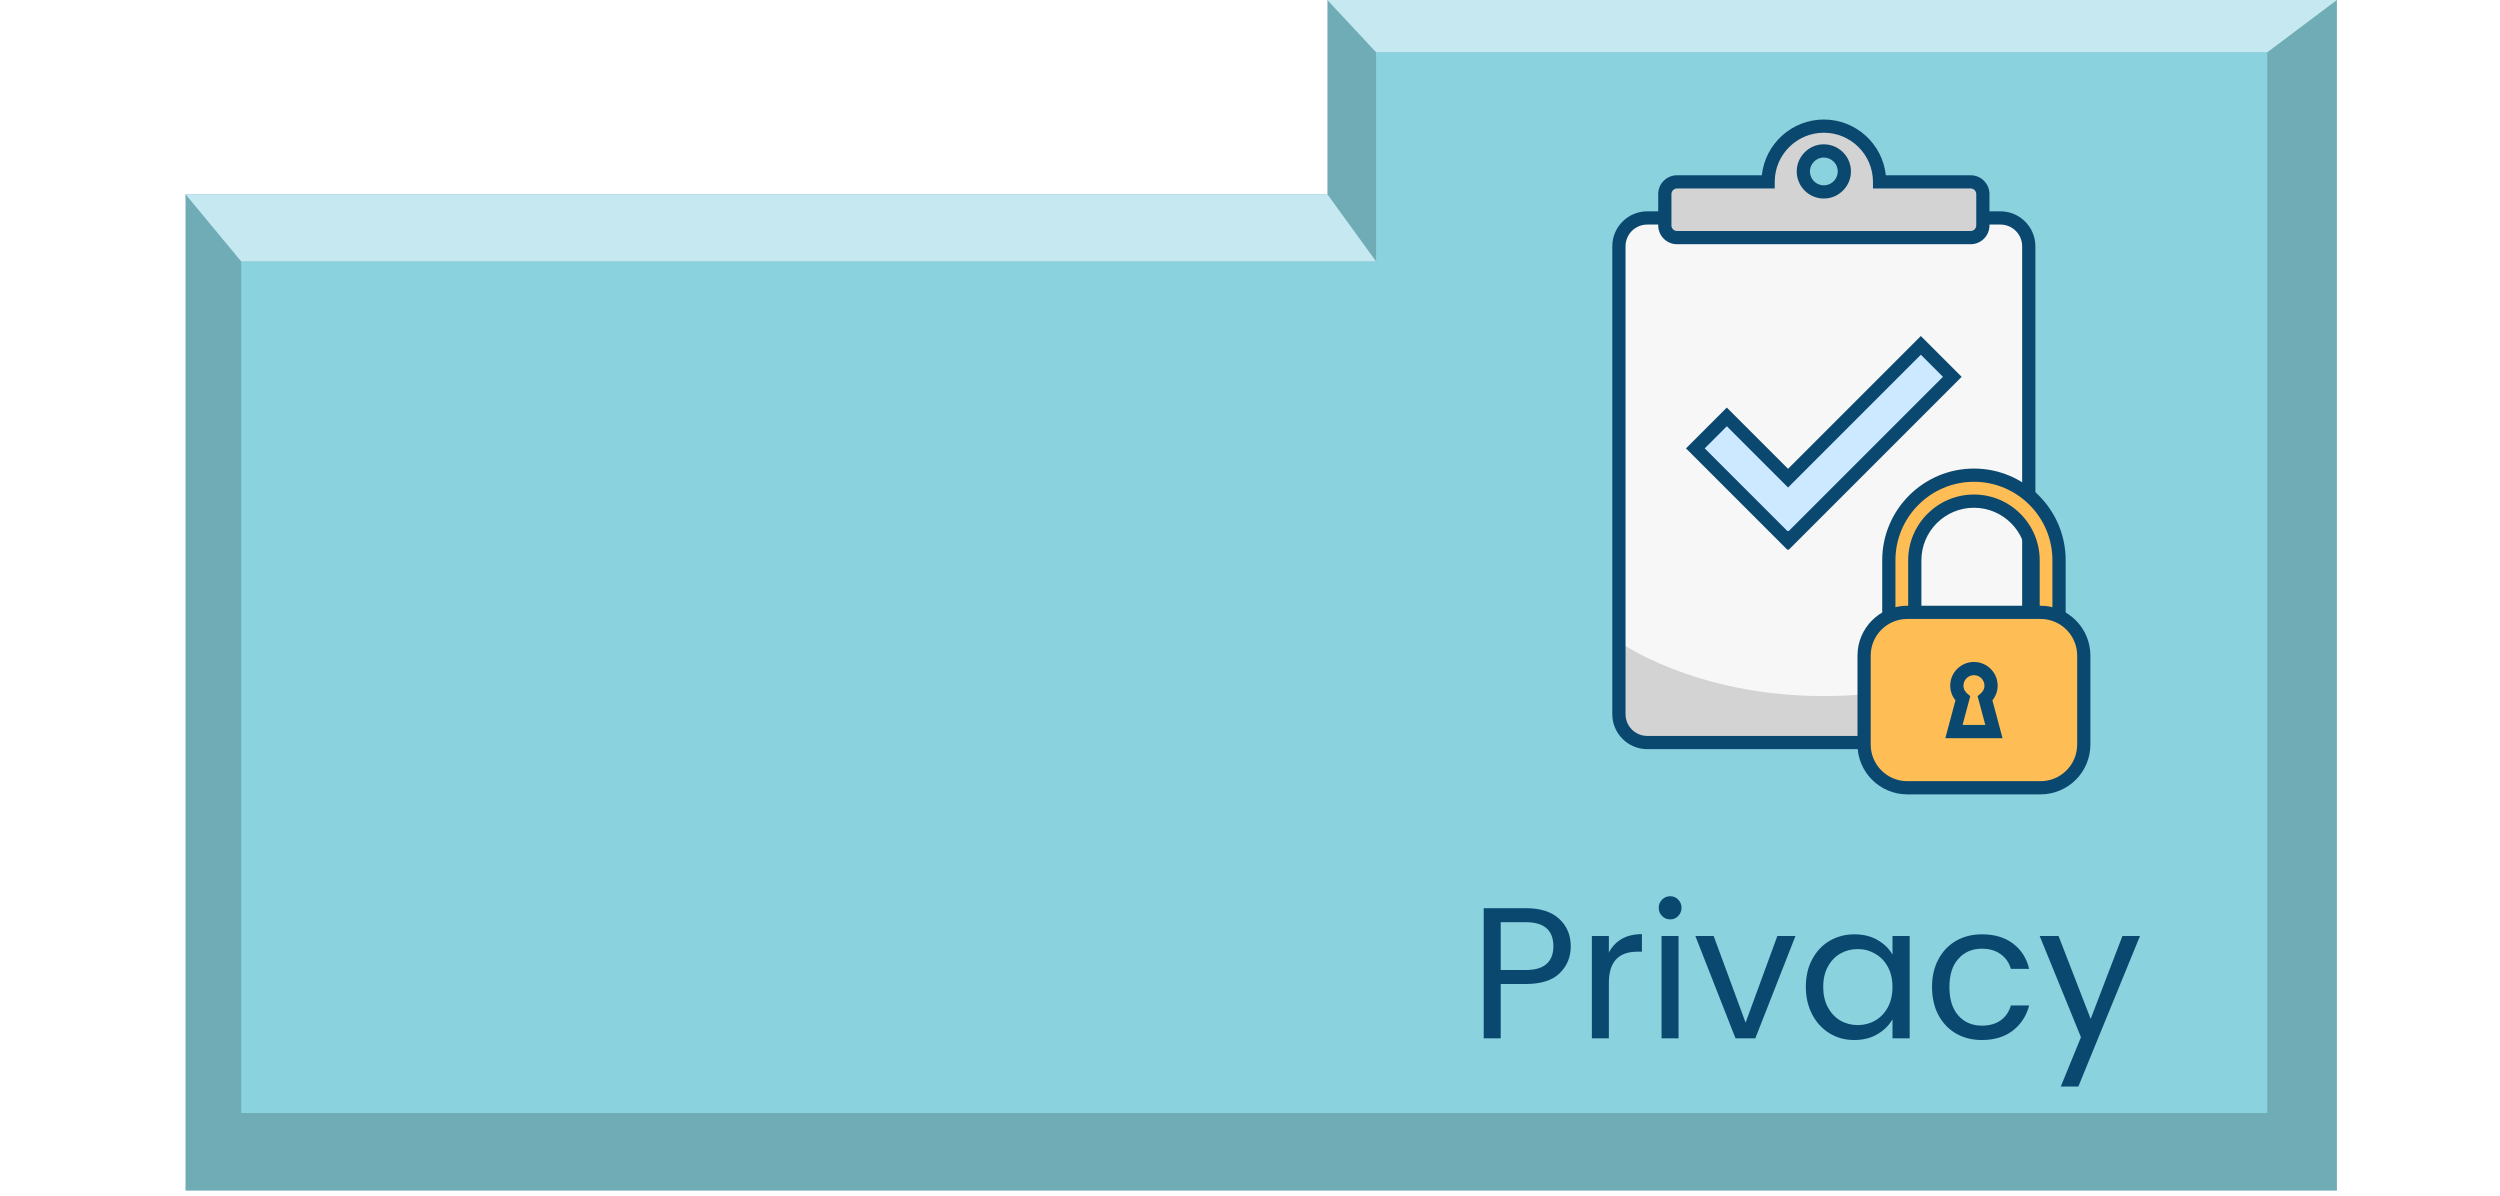
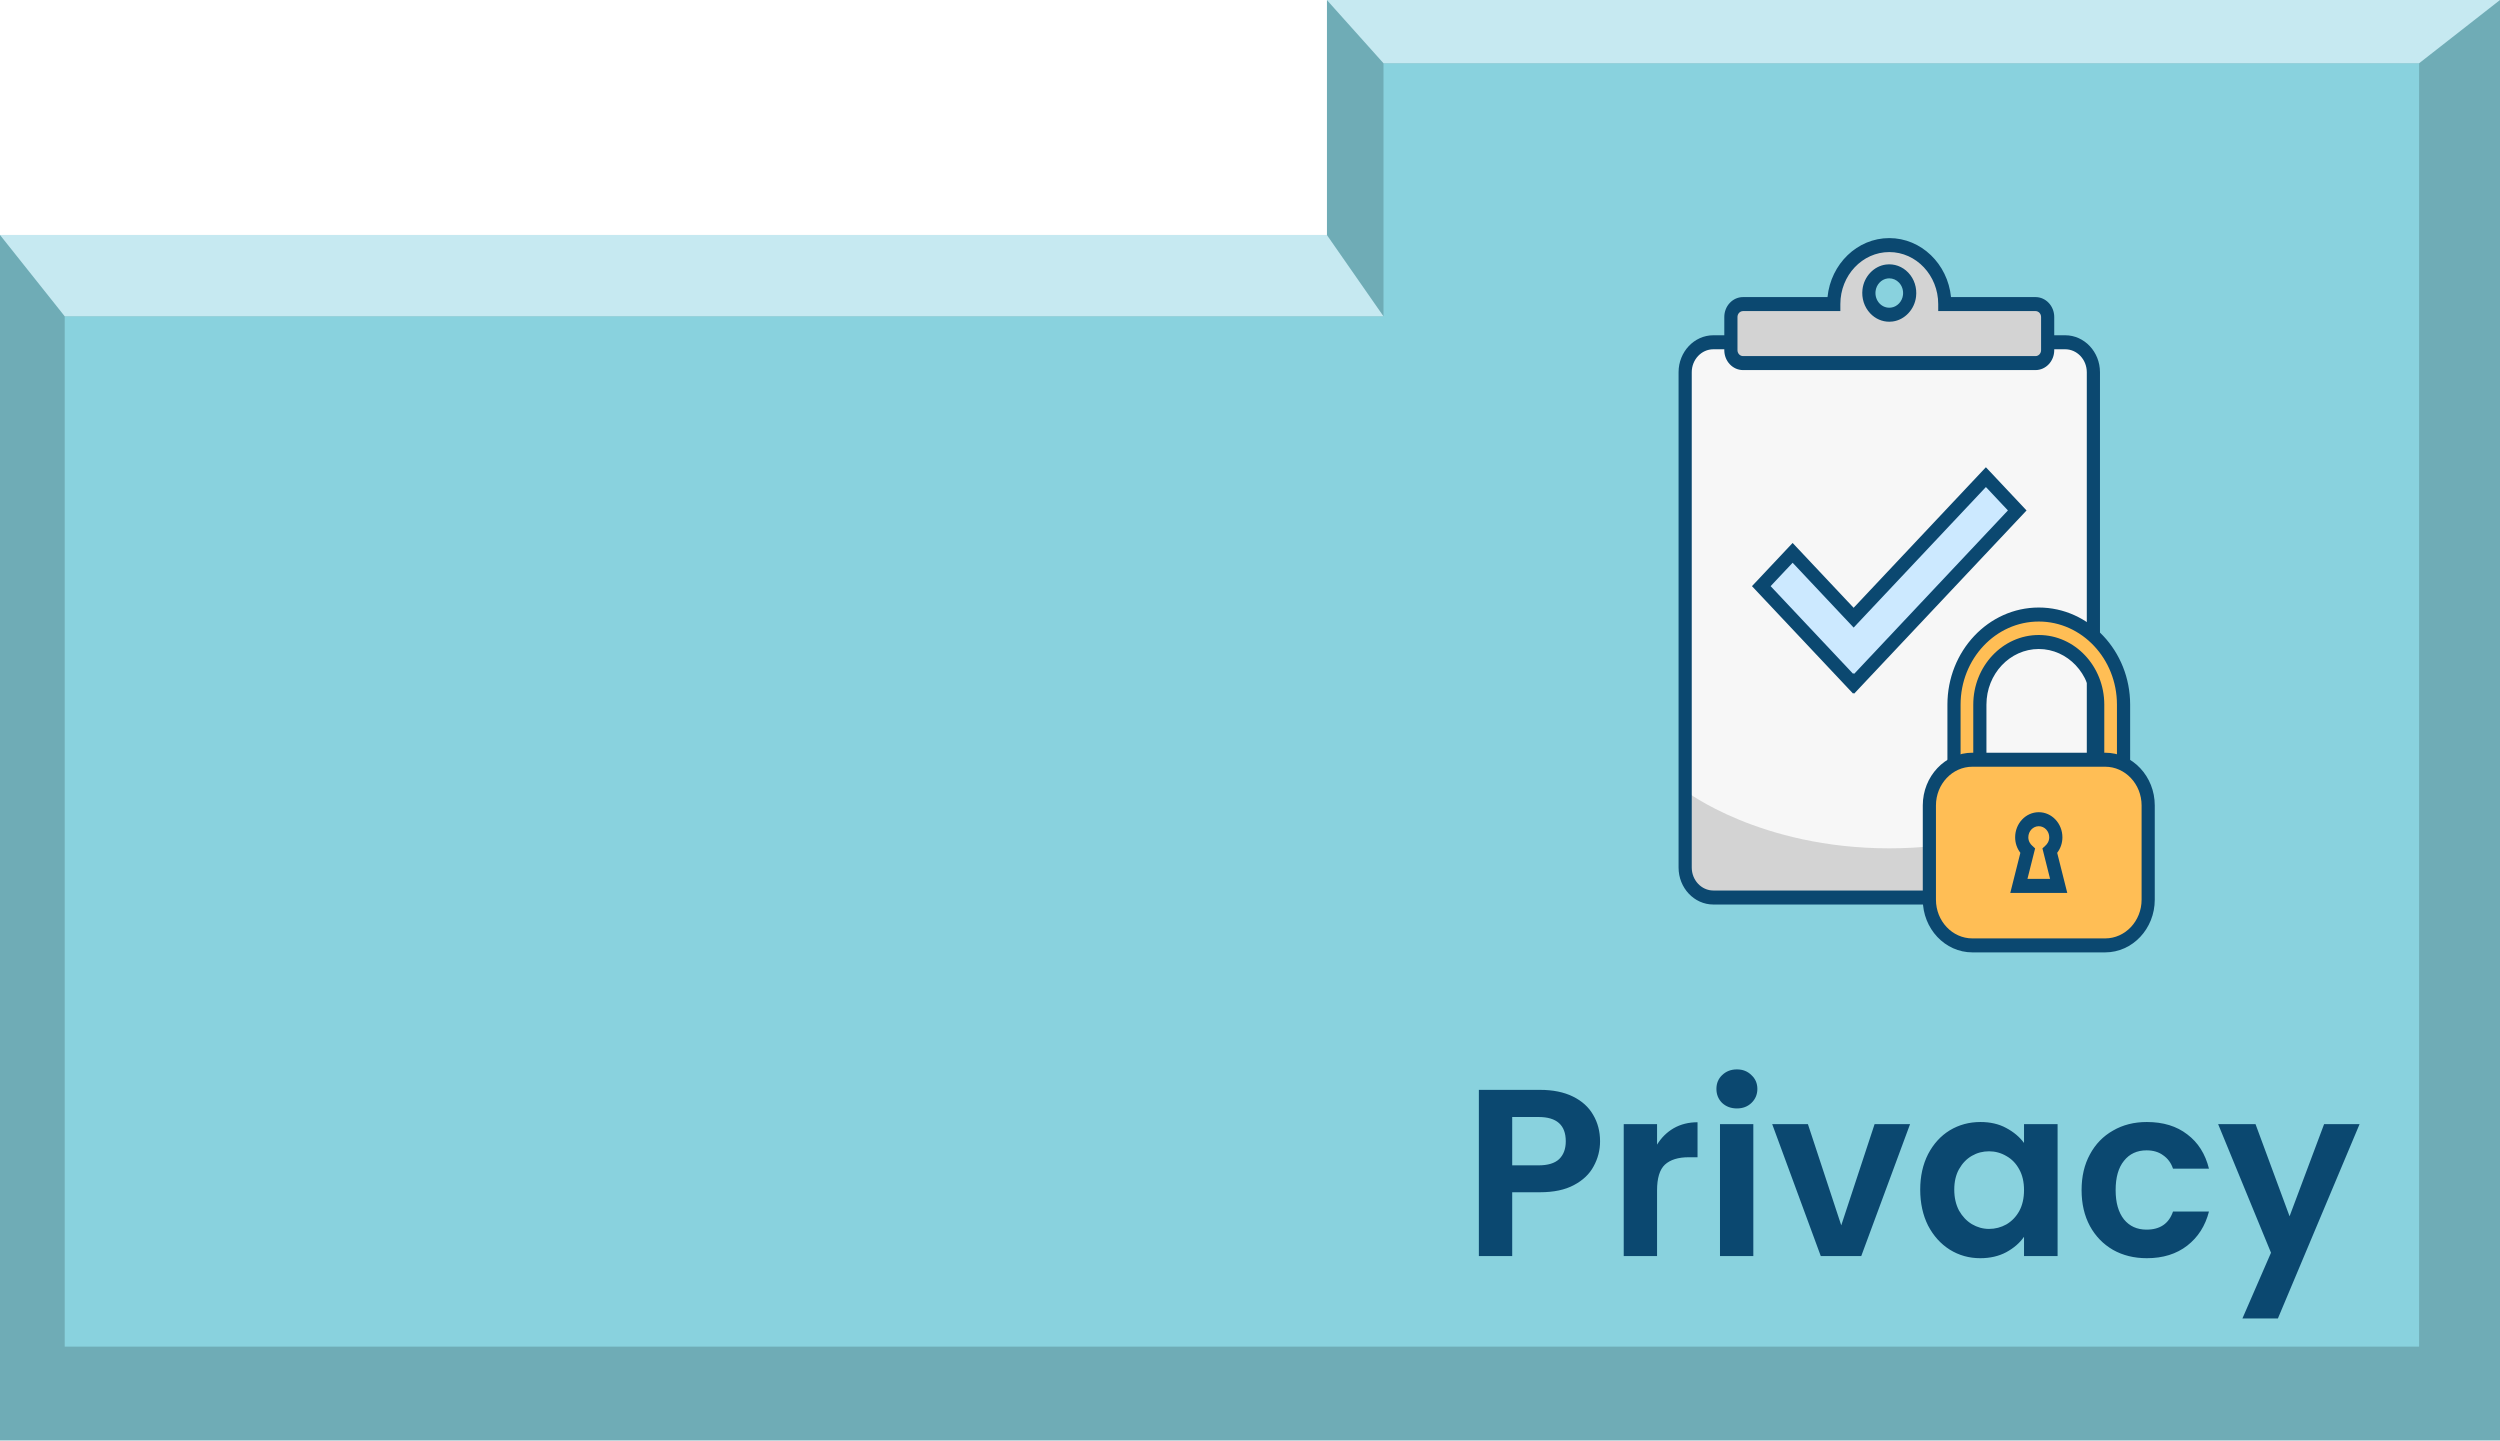
- <svg xmlns="http://www.w3.org/2000/svg" width="251" height="120" viewBox="0 0 291 160" fill="none">
-   <path d="M3 159.384H291V0H155.865V26H3V159.384Z" fill="#6FACB6" />
-   <path d="M281.68 149V35.567V7H162.379V20.691V35H86.418H10.456L10.456 92V149H145.136H179.155H213.175H281.68Z" fill="#89D2DE" />
-   <path d="M10.456 35L3 26H155.854L162.379 35H10.456Z" fill="#C6E9F1" />
-   <path d="M162.379 7L155.854 0H291L281.68 7H162.379Z" fill="#C6E9F1" />
-   <path d="M245.872 99.401H198.761C196.619 99.401 194.884 97.665 194.884 95.524V33.053C194.884 30.911 196.619 29.175 198.761 29.175H245.872C248.013 29.175 249.749 30.911 249.749 33.053V95.525C249.749 97.665 248.013 99.401 245.872 99.401Z" fill="#F7F7F7" />
-   <path d="M245.959 99.401H198.677C196.584 99.401 194.886 97.703 194.886 95.611V85.898C194.886 85.898 204.9 93.181 222.319 93.181C239.738 93.181 249.751 85.898 249.751 85.898V95.611C249.75 97.705 248.054 99.401 245.959 99.401Z" fill="#D3D3D3" />
-   <path d="M245.959 100.287H198.676C196.098 100.287 194 98.189 194 95.611V32.966C194 30.388 196.098 28.29 198.676 28.29H245.961C248.539 28.29 250.637 30.388 250.637 32.966V95.611C250.635 98.189 248.537 100.287 245.959 100.287ZM198.676 30.062C197.075 30.062 195.772 31.364 195.772 32.966V95.611C195.772 97.212 197.075 98.515 198.676 98.515H245.961C247.562 98.515 248.865 97.212 248.865 95.611V32.966C248.865 31.364 247.562 30.062 245.961 30.062H198.676Z" fill="#0B4870" />
-   <path d="M229.779 24.347C229.779 20.225 226.438 16.886 222.318 16.886C218.197 16.886 214.857 20.227 214.857 24.347H202.664C201.762 24.347 201.031 25.079 201.031 25.979V30.174C201.031 31.076 201.763 31.806 202.664 31.806H241.973C242.875 31.806 243.605 31.074 243.605 30.174V25.979C243.605 25.077 242.873 24.347 241.973 24.347H229.779V24.347ZM222.673 25.668C220.88 25.894 219.371 24.385 219.597 22.591C219.751 21.368 220.738 20.381 221.961 20.227C223.757 20 225.266 21.51 225.04 23.305C224.884 24.528 223.896 25.515 222.673 25.668Z" fill="#D3D3D3" />
-   <path d="M241.971 32.694H202.664C201.275 32.694 200.146 31.563 200.146 30.175V25.979C200.146 24.59 201.276 23.461 202.664 23.461H214.017C214.461 19.274 218.014 16 222.317 16C226.62 16 230.173 19.274 230.617 23.461H241.971C243.361 23.461 244.49 24.592 244.49 25.979V30.174C244.491 31.563 243.361 32.694 241.971 32.694ZM202.664 25.233C202.251 25.233 201.916 25.568 201.916 25.981V30.175C201.916 30.589 202.251 30.924 202.664 30.924H241.973C242.386 30.924 242.721 30.589 242.721 30.175V25.979C242.721 25.566 242.386 25.231 241.973 25.231H228.895V24.345C228.895 20.72 225.946 17.768 222.32 17.768C218.695 17.768 215.744 20.718 215.744 24.345V25.231H202.664V25.233ZM222.317 26.577C221.355 26.577 220.44 26.202 219.751 25.514C218.952 24.715 218.575 23.61 218.719 22.481C218.922 20.87 220.239 19.551 221.849 19.348C222.978 19.205 224.083 19.582 224.884 20.381C225.683 21.18 226.06 22.285 225.917 23.416C225.714 25.028 224.395 26.344 222.784 26.547C222.628 26.566 222.471 26.577 222.317 26.577ZM222.315 21.091C222.235 21.091 222.154 21.097 222.072 21.106C221.251 21.209 220.579 21.881 220.476 22.702C220.404 23.283 220.596 23.852 221.005 24.262C221.415 24.671 221.983 24.863 222.565 24.791C223.386 24.688 224.058 24.017 224.161 23.195C224.236 22.613 224.042 22.044 223.632 21.635C223.279 21.283 222.81 21.091 222.315 21.091Z" fill="#0B4870" />
-   <path d="M253.805 87.715H231.018V75.005C231.018 68.722 236.129 63.611 242.413 63.611C248.694 63.611 253.805 68.722 253.805 75.005V87.715V87.715ZM234.491 84.24H250.328V75.005C250.328 70.639 246.777 67.086 242.411 67.086C238.044 67.086 234.491 70.639 234.491 75.005V84.24Z" fill="#FFBE55" />
-   <path d="M254.69 88.601H230.132V75.005C230.132 68.234 235.64 62.724 242.413 62.724C249.184 62.724 254.691 68.232 254.691 75.005V88.601H254.69ZM231.903 86.829H252.918V75.005C252.918 69.211 248.203 64.496 242.411 64.496C236.617 64.496 231.903 69.211 231.903 75.005V86.829ZM251.216 85.126H233.607V75.005C233.607 70.149 237.557 66.2 242.413 66.2C247.267 66.2 251.216 70.149 251.216 75.005V85.126V85.126ZM235.378 83.354H249.444V75.005C249.444 71.126 246.29 67.972 242.411 67.972C238.532 67.972 235.378 71.126 235.378 75.005V83.354Z" fill="#0B4870" />
-   <path d="M251.204 105.454H233.619C230.354 105.454 227.709 102.807 227.709 99.544V87.883C227.709 84.618 230.356 81.973 233.619 81.973H251.204C254.469 81.973 257.114 84.62 257.114 87.883V99.544C257.116 102.809 254.469 105.454 251.204 105.454Z" fill="#FFBE55" />
-   <path d="M251.336 106.34H233.486C229.812 106.34 226.823 103.351 226.823 99.677V87.751C226.823 84.077 229.812 81.087 233.486 81.087H251.336C255.011 81.087 258 84.077 258 87.751V99.677C258 103.351 255.011 106.34 251.336 106.34ZM233.486 82.859C230.789 82.859 228.593 85.055 228.593 87.753V99.678C228.593 102.376 230.789 104.572 233.486 104.572H251.336C254.034 104.572 256.23 102.376 256.23 99.678V87.753C256.23 85.055 254.034 82.859 251.336 82.859H233.486Z" fill="#0B4870" />
-   <path d="M245.086 97.931L243.901 93.494C244.383 93.074 244.702 92.476 244.702 91.786C244.702 90.521 243.677 89.496 242.412 89.496C241.147 89.496 240.122 90.521 240.122 91.786C240.122 92.474 240.441 93.074 240.923 93.494L239.738 97.931H245.086Z" fill="#FFBE55" />
-   <path d="M246.24 98.817H238.583L239.938 93.748C239.482 93.188 239.235 92.509 239.235 91.787C239.235 90.035 240.659 88.612 242.411 88.612C244.163 88.612 245.587 90.035 245.587 91.787C245.587 92.509 245.341 93.188 244.884 93.748L246.24 98.817ZM240.889 97.045H243.931L242.902 93.19L243.319 92.828C243.506 92.666 243.817 92.315 243.817 91.787C243.817 91.012 243.187 90.383 242.411 90.383C241.636 90.383 241.007 91.014 241.007 91.787C241.007 92.315 241.319 92.666 241.504 92.828L241.92 93.19L240.889 97.045Z" fill="#0B4870" />
-   <path d="M239.517 50.444L235.306 46.234L217.531 64.009L209.33 55.809L205.118 60.022L217.454 72.358L217.531 72.284L217.605 72.358L239.517 50.444Z" fill="#CCE9FF" />
-   <path d="M217.602 73.612L217.528 73.537L217.454 73.612L203.864 60.022L209.328 54.557L217.528 62.757L235.304 44.982L240.768 50.446L217.602 73.612ZM217.53 71.03L217.604 71.104L238.264 50.444L235.306 47.486L217.53 65.261L209.33 57.061L206.371 60.02L217.456 71.104L217.53 71.03Z" fill="#0B4870" />
-   <path d="M188.438 126.675C188.438 128.125 187.938 129.333 186.938 130.3C185.955 131.25 184.447 131.725 182.413 131.725H179.063V139H176.788V121.575H182.413C184.38 121.575 185.872 122.05 186.888 123C187.922 123.95 188.438 125.175 188.438 126.675ZM182.413 129.85C183.68 129.85 184.613 129.575 185.213 129.025C185.813 128.475 186.113 127.692 186.113 126.675C186.113 124.525 184.88 123.45 182.413 123.45H179.063V129.85H182.413ZM193.541 127.525C193.941 126.742 194.507 126.133 195.241 125.7C195.991 125.267 196.899 125.05 197.966 125.05V127.4H197.366C194.816 127.4 193.541 128.783 193.541 131.55V139H191.266V125.3H193.541V127.525ZM201.767 123.075C201.334 123.075 200.967 122.925 200.667 122.625C200.367 122.325 200.217 121.958 200.217 121.525C200.217 121.092 200.367 120.725 200.667 120.425C200.967 120.125 201.334 119.975 201.767 119.975C202.184 119.975 202.534 120.125 202.817 120.425C203.117 120.725 203.267 121.092 203.267 121.525C203.267 121.958 203.117 122.325 202.817 122.625C202.534 122.925 202.184 123.075 201.767 123.075ZM202.867 125.3V139H200.592V125.3H202.867ZM211.844 136.9L216.094 125.3H218.519L213.144 139H210.494L205.119 125.3H207.569L211.844 136.9ZM219.908 132.1C219.908 130.7 220.191 129.475 220.758 128.425C221.325 127.358 222.1 126.533 223.083 125.95C224.083 125.367 225.191 125.075 226.408 125.075C227.608 125.075 228.65 125.333 229.533 125.85C230.416 126.367 231.075 127.017 231.508 127.8V125.3H233.808V139H231.508V136.45C231.058 137.25 230.383 137.917 229.483 138.45C228.6 138.967 227.566 139.225 226.383 139.225C225.166 139.225 224.066 138.925 223.083 138.325C222.1 137.725 221.325 136.883 220.758 135.8C220.191 134.717 219.908 133.483 219.908 132.1ZM231.508 132.125C231.508 131.092 231.3 130.192 230.883 129.425C230.466 128.658 229.9 128.075 229.183 127.675C228.483 127.258 227.708 127.05 226.858 127.05C226.008 127.05 225.233 127.25 224.533 127.65C223.833 128.05 223.275 128.633 222.858 129.4C222.441 130.167 222.233 131.067 222.233 132.1C222.233 133.15 222.441 134.067 222.858 134.85C223.275 135.617 223.833 136.208 224.533 136.625C225.233 137.025 226.008 137.225 226.858 137.225C227.708 137.225 228.483 137.025 229.183 136.625C229.9 136.208 230.466 135.617 230.883 134.85C231.3 134.067 231.508 133.158 231.508 132.125ZM236.803 132.125C236.803 130.708 237.086 129.475 237.653 128.425C238.219 127.358 239.003 126.533 240.003 125.95C241.019 125.367 242.178 125.075 243.478 125.075C245.161 125.075 246.544 125.483 247.628 126.3C248.728 127.117 249.453 128.25 249.803 129.7H247.353C247.119 128.867 246.661 128.208 245.978 127.725C245.311 127.242 244.478 127 243.478 127C242.178 127 241.128 127.45 240.328 128.35C239.528 129.233 239.128 130.492 239.128 132.125C239.128 133.775 239.528 135.05 240.328 135.95C241.128 136.85 242.178 137.3 243.478 137.3C244.478 137.3 245.311 137.067 245.978 136.6C246.644 136.133 247.103 135.467 247.353 134.6H249.803C249.436 136 248.703 137.125 247.603 137.975C246.503 138.808 245.128 139.225 243.478 139.225C242.178 139.225 241.019 138.933 240.003 138.35C239.003 137.767 238.219 136.942 237.653 135.875C237.086 134.808 236.803 133.558 236.803 132.125ZM264.638 125.3L256.388 145.45H254.038L256.738 138.85L251.213 125.3H253.738L258.038 136.4L262.288 125.3H264.638Z" fill="#0B4870" />
+ <svg xmlns="http://www.w3.org/2000/svg" width="210" height="121" viewBox="0 0 210 121" fill="none">
+   <path d="M0 121H210V0H111.464V19.738H0V121Z" fill="#6FACB6" />
+   <path d="M203.204 113.117V27.002V5.314H116.214V15.708V26.571H60.825H5.437L5.437 69.844V113.117H103.641H128.447H153.252H203.204Z" fill="#89D2DE" />
+   <path d="M5.437 26.571L0 19.738H111.456L116.214 26.571H5.437Z" fill="#C6E9F1" />
+   <path d="M116.214 5.314L111.456 0H210L203.204 5.314H116.214Z" fill="#C6E9F1" />
+   <path d="M173.42 75.391H143.976C142.637 75.391 141.552 74.239 141.552 72.816V31.326C141.552 29.903 142.637 28.751 143.976 28.751H173.42C174.758 28.751 175.843 29.903 175.843 31.326V72.817C175.843 74.239 174.758 75.391 173.42 75.391Z" fill="#F7F7F7" />
+   <path d="M173.474 75.391H143.923C142.615 75.391 141.554 74.264 141.554 72.874V66.423C141.554 66.423 147.813 71.26 158.699 71.26C169.586 71.26 175.845 66.423 175.845 66.423V72.874C175.843 74.265 174.784 75.391 173.474 75.391Z" fill="#D3D3D3" />
+   <path d="M173.474 75.98H143.923C142.311 75.98 141 74.586 141 72.874V31.268C141 29.556 142.311 28.162 143.923 28.162H173.475C175.087 28.162 176.398 29.556 176.398 31.268V72.874C176.397 74.586 175.086 75.98 173.474 75.98ZM143.923 29.339C142.922 29.339 142.107 30.204 142.107 31.268V72.874C142.107 73.938 142.922 74.803 143.923 74.803H173.475C174.476 74.803 175.291 73.938 175.291 72.874V31.268C175.291 30.204 174.476 29.339 173.475 29.339H143.923Z" fill="#0B4870" />
+   <path d="M163.362 25.544C163.362 22.806 161.274 20.588 158.699 20.588C156.123 20.588 154.036 22.807 154.036 25.544H146.415C145.851 25.544 145.395 26.03 145.395 26.628V29.413C145.395 30.013 145.852 30.498 146.415 30.498H170.983C171.547 30.498 172.003 30.011 172.003 29.413V26.628C172.003 26.029 171.546 25.544 170.983 25.544H163.362V25.544ZM158.921 26.421C157.8 26.571 156.857 25.569 156.998 24.378C157.094 23.565 157.712 22.91 158.476 22.807C159.598 22.657 160.541 23.659 160.4 24.852C160.302 25.664 159.685 26.32 158.921 26.421Z" fill="#D3D3D3" />
+   <path d="M170.982 31.087H146.415C145.547 31.087 144.841 30.337 144.841 29.415V26.628C144.841 25.705 145.548 24.955 146.415 24.955H153.511C153.788 22.174 156.009 20 158.698 20C161.387 20 163.608 22.174 163.885 24.955H170.982C171.851 24.955 172.556 25.706 172.556 26.628V29.414C172.557 30.337 171.851 31.087 170.982 31.087ZM146.415 26.132C146.157 26.132 145.948 26.355 145.948 26.629V29.415C145.948 29.689 146.157 29.912 146.415 29.912H170.983C171.241 29.912 171.451 29.689 171.451 29.415V26.628C171.451 26.354 171.241 26.131 170.983 26.131H162.81V25.543C162.81 23.135 160.966 21.174 158.7 21.174C156.434 21.174 154.59 23.133 154.59 25.543V26.131H146.415V26.132ZM158.698 27.025C158.097 27.025 157.525 26.776 157.095 26.319C156.595 25.788 156.36 25.054 156.449 24.304C156.576 23.235 157.399 22.358 158.406 22.224C159.111 22.129 159.802 22.379 160.303 22.91C160.802 23.44 161.038 24.174 160.948 24.925C160.821 25.996 159.997 26.87 158.99 27.005C158.893 27.018 158.794 27.025 158.698 27.025ZM158.697 23.381C158.647 23.381 158.596 23.385 158.545 23.391C158.032 23.459 157.612 23.906 157.548 24.451C157.502 24.837 157.622 25.215 157.878 25.487C158.134 25.759 158.49 25.887 158.853 25.838C159.366 25.77 159.786 25.325 159.851 24.778C159.897 24.392 159.776 24.014 159.52 23.742C159.299 23.509 159.006 23.381 158.697 23.381Z" fill="#0B4870" />
+   <path d="M178.378 67.63H164.136V59.188C164.136 55.015 167.331 51.621 171.258 51.621C175.184 51.621 178.378 55.015 178.378 59.188V67.63V67.63ZM166.307 65.322H176.205V59.188C176.205 56.288 173.986 53.929 171.257 53.929C168.528 53.929 166.307 56.288 166.307 59.188V65.322Z" fill="#FFBE55" />
+   <path d="M178.931 68.218H163.583V59.188C163.583 54.692 167.025 51.032 171.258 51.032C175.49 51.032 178.932 54.69 178.932 59.188V68.218H178.931ZM164.689 67.041H177.824V59.188C177.824 55.34 174.877 52.209 171.257 52.209C167.636 52.209 164.689 55.34 164.689 59.188V67.041ZM176.76 65.91H165.755V59.188C165.755 55.964 168.223 53.34 171.258 53.34C174.292 53.34 176.76 55.964 176.76 59.188V65.91V65.91ZM166.861 64.733H175.653V59.188C175.653 56.612 173.681 54.517 171.257 54.517C168.832 54.517 166.861 56.612 166.861 59.188V64.733Z" fill="#0B4870" />
+   <path d="M176.752 79.411H165.762C163.721 79.411 162.068 77.653 162.068 75.486V67.742C162.068 65.573 163.722 63.816 165.762 63.816H176.752C178.793 63.816 180.446 65.575 180.446 67.742V75.486C180.447 77.655 178.793 79.411 176.752 79.411Z" fill="#FFBE55" />
+   <path d="M176.835 80H165.679C163.383 80 161.514 78.015 161.514 75.574V67.654C161.514 65.214 163.383 63.228 165.679 63.228H176.835C179.132 63.228 181 65.214 181 67.654V75.574C181 78.015 179.132 80 176.835 80ZM165.679 64.405C163.993 64.405 162.62 65.864 162.62 67.655V75.576C162.62 77.367 163.993 78.826 165.679 78.826H176.835C178.521 78.826 179.894 77.367 179.894 75.576V67.655C179.894 65.864 178.521 64.405 176.835 64.405H165.679Z" fill="#0B4870" />
+   <path d="M172.929 74.415L172.188 71.468C172.489 71.189 172.689 70.792 172.689 70.334C172.689 69.494 172.048 68.813 171.257 68.813C170.467 68.813 169.826 69.494 169.826 70.334C169.826 70.791 170.025 71.189 170.327 71.468L169.586 74.415H172.929Z" fill="#FFBE55" />
+   <path d="M173.65 75.004H168.864L169.711 71.637C169.426 71.265 169.272 70.814 169.272 70.335C169.272 69.171 170.162 68.225 171.257 68.225C172.352 68.225 173.242 69.171 173.242 70.335C173.242 70.814 173.088 71.265 172.803 71.637L173.65 75.004ZM170.306 73.827H172.207L171.564 71.266L171.824 71.025C171.941 70.918 172.136 70.685 172.136 70.335C172.136 69.82 171.742 69.402 171.257 69.402C170.772 69.402 170.379 69.821 170.379 70.335C170.379 70.685 170.574 70.918 170.69 71.025L170.95 71.266L170.306 73.827Z" fill="#0B4870" />
+   <path d="M169.448 42.876L166.816 40.08L155.707 51.886L150.581 46.439L147.949 49.237L155.659 57.431L155.707 57.381L155.753 57.431L169.448 42.876Z" fill="#CCE9FF" />
+   <path d="M155.751 58.263L155.705 58.214L155.659 58.263L147.165 49.237L150.58 45.608L155.705 51.054L166.815 39.248L170.23 42.878L155.751 58.263ZM155.706 56.548L155.753 56.598L168.665 42.876L166.816 40.911L155.706 52.717L150.581 47.271L148.732 49.236L155.66 56.598L155.706 56.548Z" fill="#0B4870" />
+   <path d="M134.405 95.869C134.405 96.615 134.225 97.316 133.865 97.969C133.518 98.622 132.965 99.149 132.205 99.549C131.458 99.949 130.512 100.149 129.365 100.149H127.025V105.509H124.225V91.549H129.365C130.445 91.549 131.365 91.736 132.125 92.109C132.885 92.482 133.452 92.996 133.825 93.649C134.212 94.302 134.405 95.042 134.405 95.869ZM129.245 97.889C130.018 97.889 130.592 97.716 130.965 97.369C131.338 97.009 131.525 96.509 131.525 95.869C131.525 94.509 130.765 93.829 129.245 93.829H127.025V97.889H129.245ZM139.193 96.149C139.553 95.562 140.02 95.102 140.593 94.769C141.18 94.436 141.846 94.269 142.593 94.269V97.209H141.853C140.973 97.209 140.306 97.415 139.853 97.829C139.413 98.242 139.193 98.962 139.193 99.989V105.509H136.393V94.429H139.193V96.149ZM145.899 93.109C145.406 93.109 144.992 92.956 144.659 92.649C144.339 92.329 144.179 91.936 144.179 91.469C144.179 91.002 144.339 90.615 144.659 90.309C144.992 89.989 145.406 89.829 145.899 89.829C146.392 89.829 146.799 89.989 147.119 90.309C147.452 90.615 147.619 91.002 147.619 91.469C147.619 91.936 147.452 92.329 147.119 92.649C146.799 92.956 146.392 93.109 145.899 93.109ZM147.279 94.429V105.509H144.479V94.429H147.279ZM154.665 102.929L157.465 94.429H160.445L156.345 105.509H152.945L148.865 94.429H151.865L154.665 102.929ZM161.298 99.929C161.298 98.809 161.518 97.816 161.958 96.949C162.411 96.082 163.018 95.415 163.778 94.949C164.551 94.482 165.411 94.249 166.358 94.249C167.185 94.249 167.905 94.415 168.518 94.749C169.145 95.082 169.645 95.502 170.018 96.009V94.429H172.838V105.509H170.018V103.889C169.658 104.409 169.158 104.842 168.518 105.189C167.891 105.522 167.165 105.689 166.338 105.689C165.405 105.689 164.551 105.449 163.778 104.969C163.018 104.489 162.411 103.815 161.958 102.949C161.518 102.069 161.298 101.062 161.298 99.929ZM170.018 99.969C170.018 99.289 169.885 98.709 169.618 98.229C169.351 97.736 168.991 97.362 168.538 97.109C168.085 96.842 167.598 96.709 167.078 96.709C166.558 96.709 166.078 96.835 165.638 97.089C165.198 97.342 164.838 97.716 164.558 98.209C164.291 98.689 164.158 99.262 164.158 99.929C164.158 100.595 164.291 101.182 164.558 101.689C164.838 102.182 165.198 102.562 165.638 102.829C166.091 103.095 166.571 103.229 167.078 103.229C167.598 103.229 168.085 103.102 168.538 102.849C168.991 102.582 169.351 102.209 169.618 101.729C169.885 101.235 170.018 100.649 170.018 99.969ZM174.853 99.969C174.853 98.822 175.086 97.822 175.553 96.969C176.019 96.102 176.666 95.436 177.493 94.969C178.319 94.489 179.266 94.249 180.333 94.249C181.706 94.249 182.839 94.596 183.733 95.289C184.639 95.969 185.246 96.929 185.553 98.169H182.533C182.373 97.689 182.099 97.316 181.713 97.049C181.339 96.769 180.873 96.629 180.313 96.629C179.513 96.629 178.879 96.922 178.413 97.509C177.946 98.082 177.713 98.902 177.713 99.969C177.713 101.022 177.946 101.842 178.413 102.429C178.879 103.002 179.513 103.289 180.313 103.289C181.446 103.289 182.186 102.782 182.533 101.769H185.553C185.246 102.969 184.639 103.922 183.733 104.629C182.826 105.335 181.693 105.689 180.333 105.689C179.266 105.689 178.319 105.455 177.493 104.989C176.666 104.509 176.019 103.842 175.553 102.989C175.086 102.122 174.853 101.115 174.853 99.969ZM198.204 94.429L191.344 110.749H188.364L190.764 105.229L186.324 94.429H189.464L192.324 102.169L195.224 94.429H198.204Z" fill="#0B4870" />
</svg>
